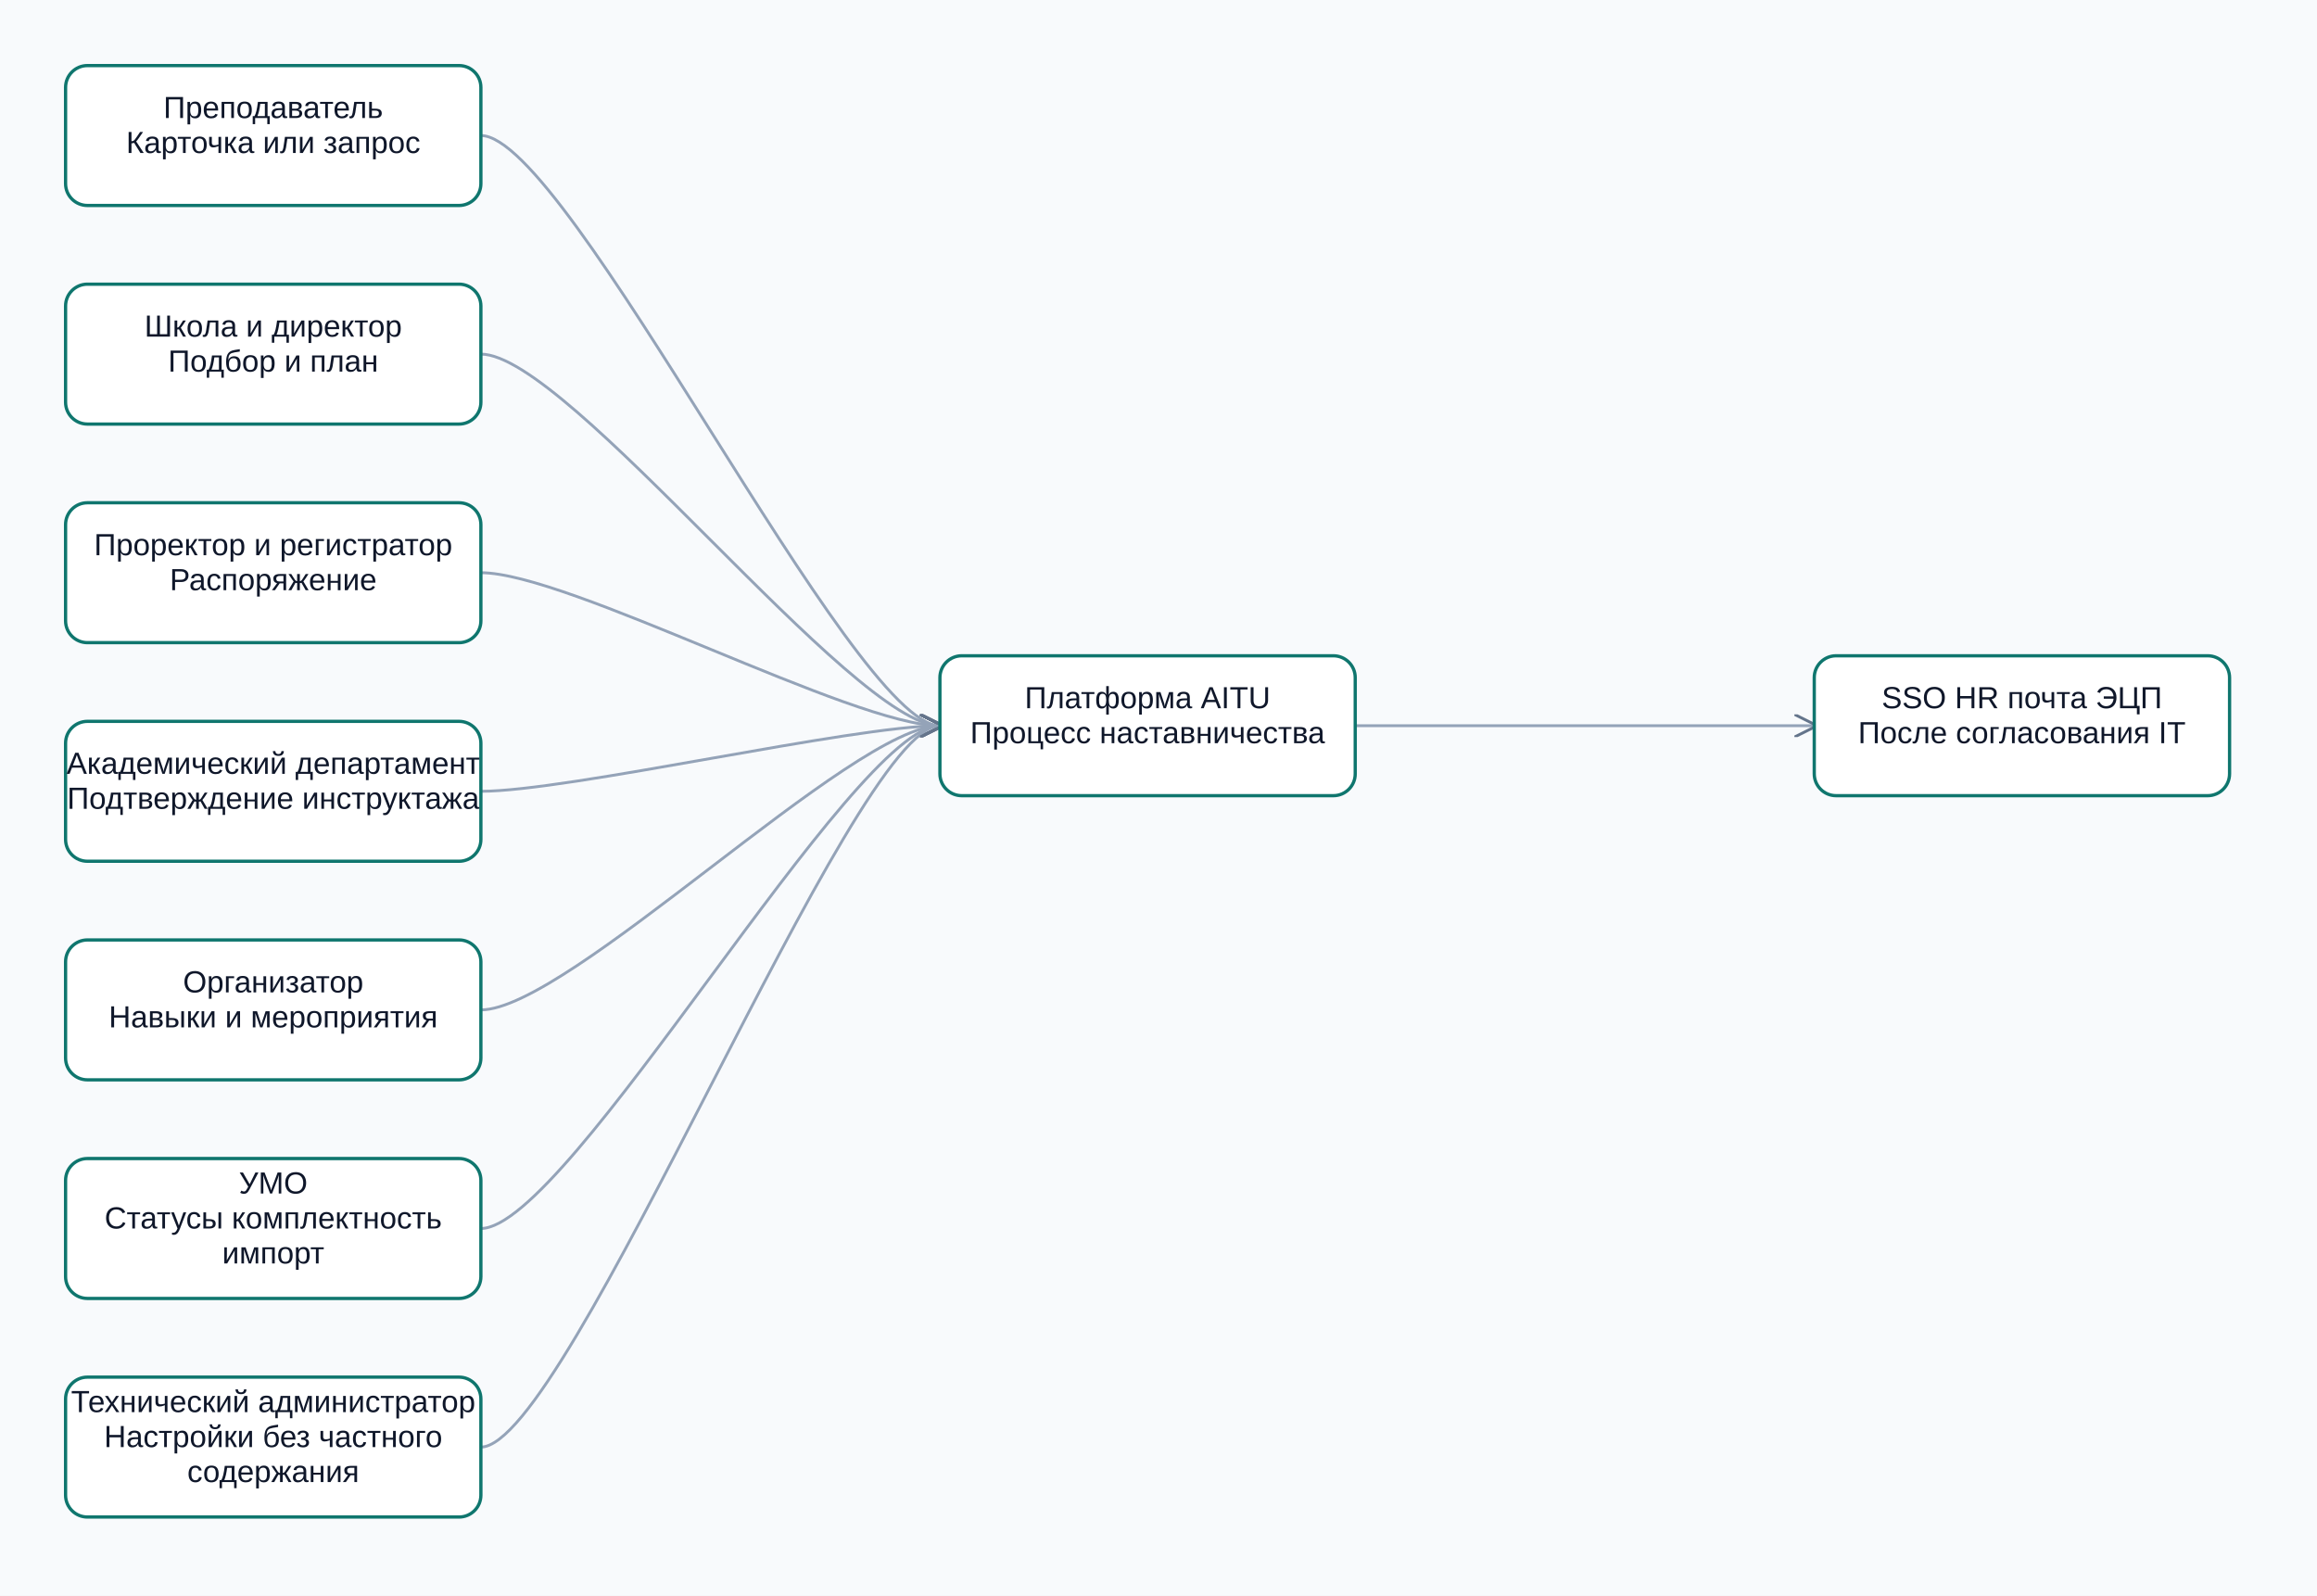
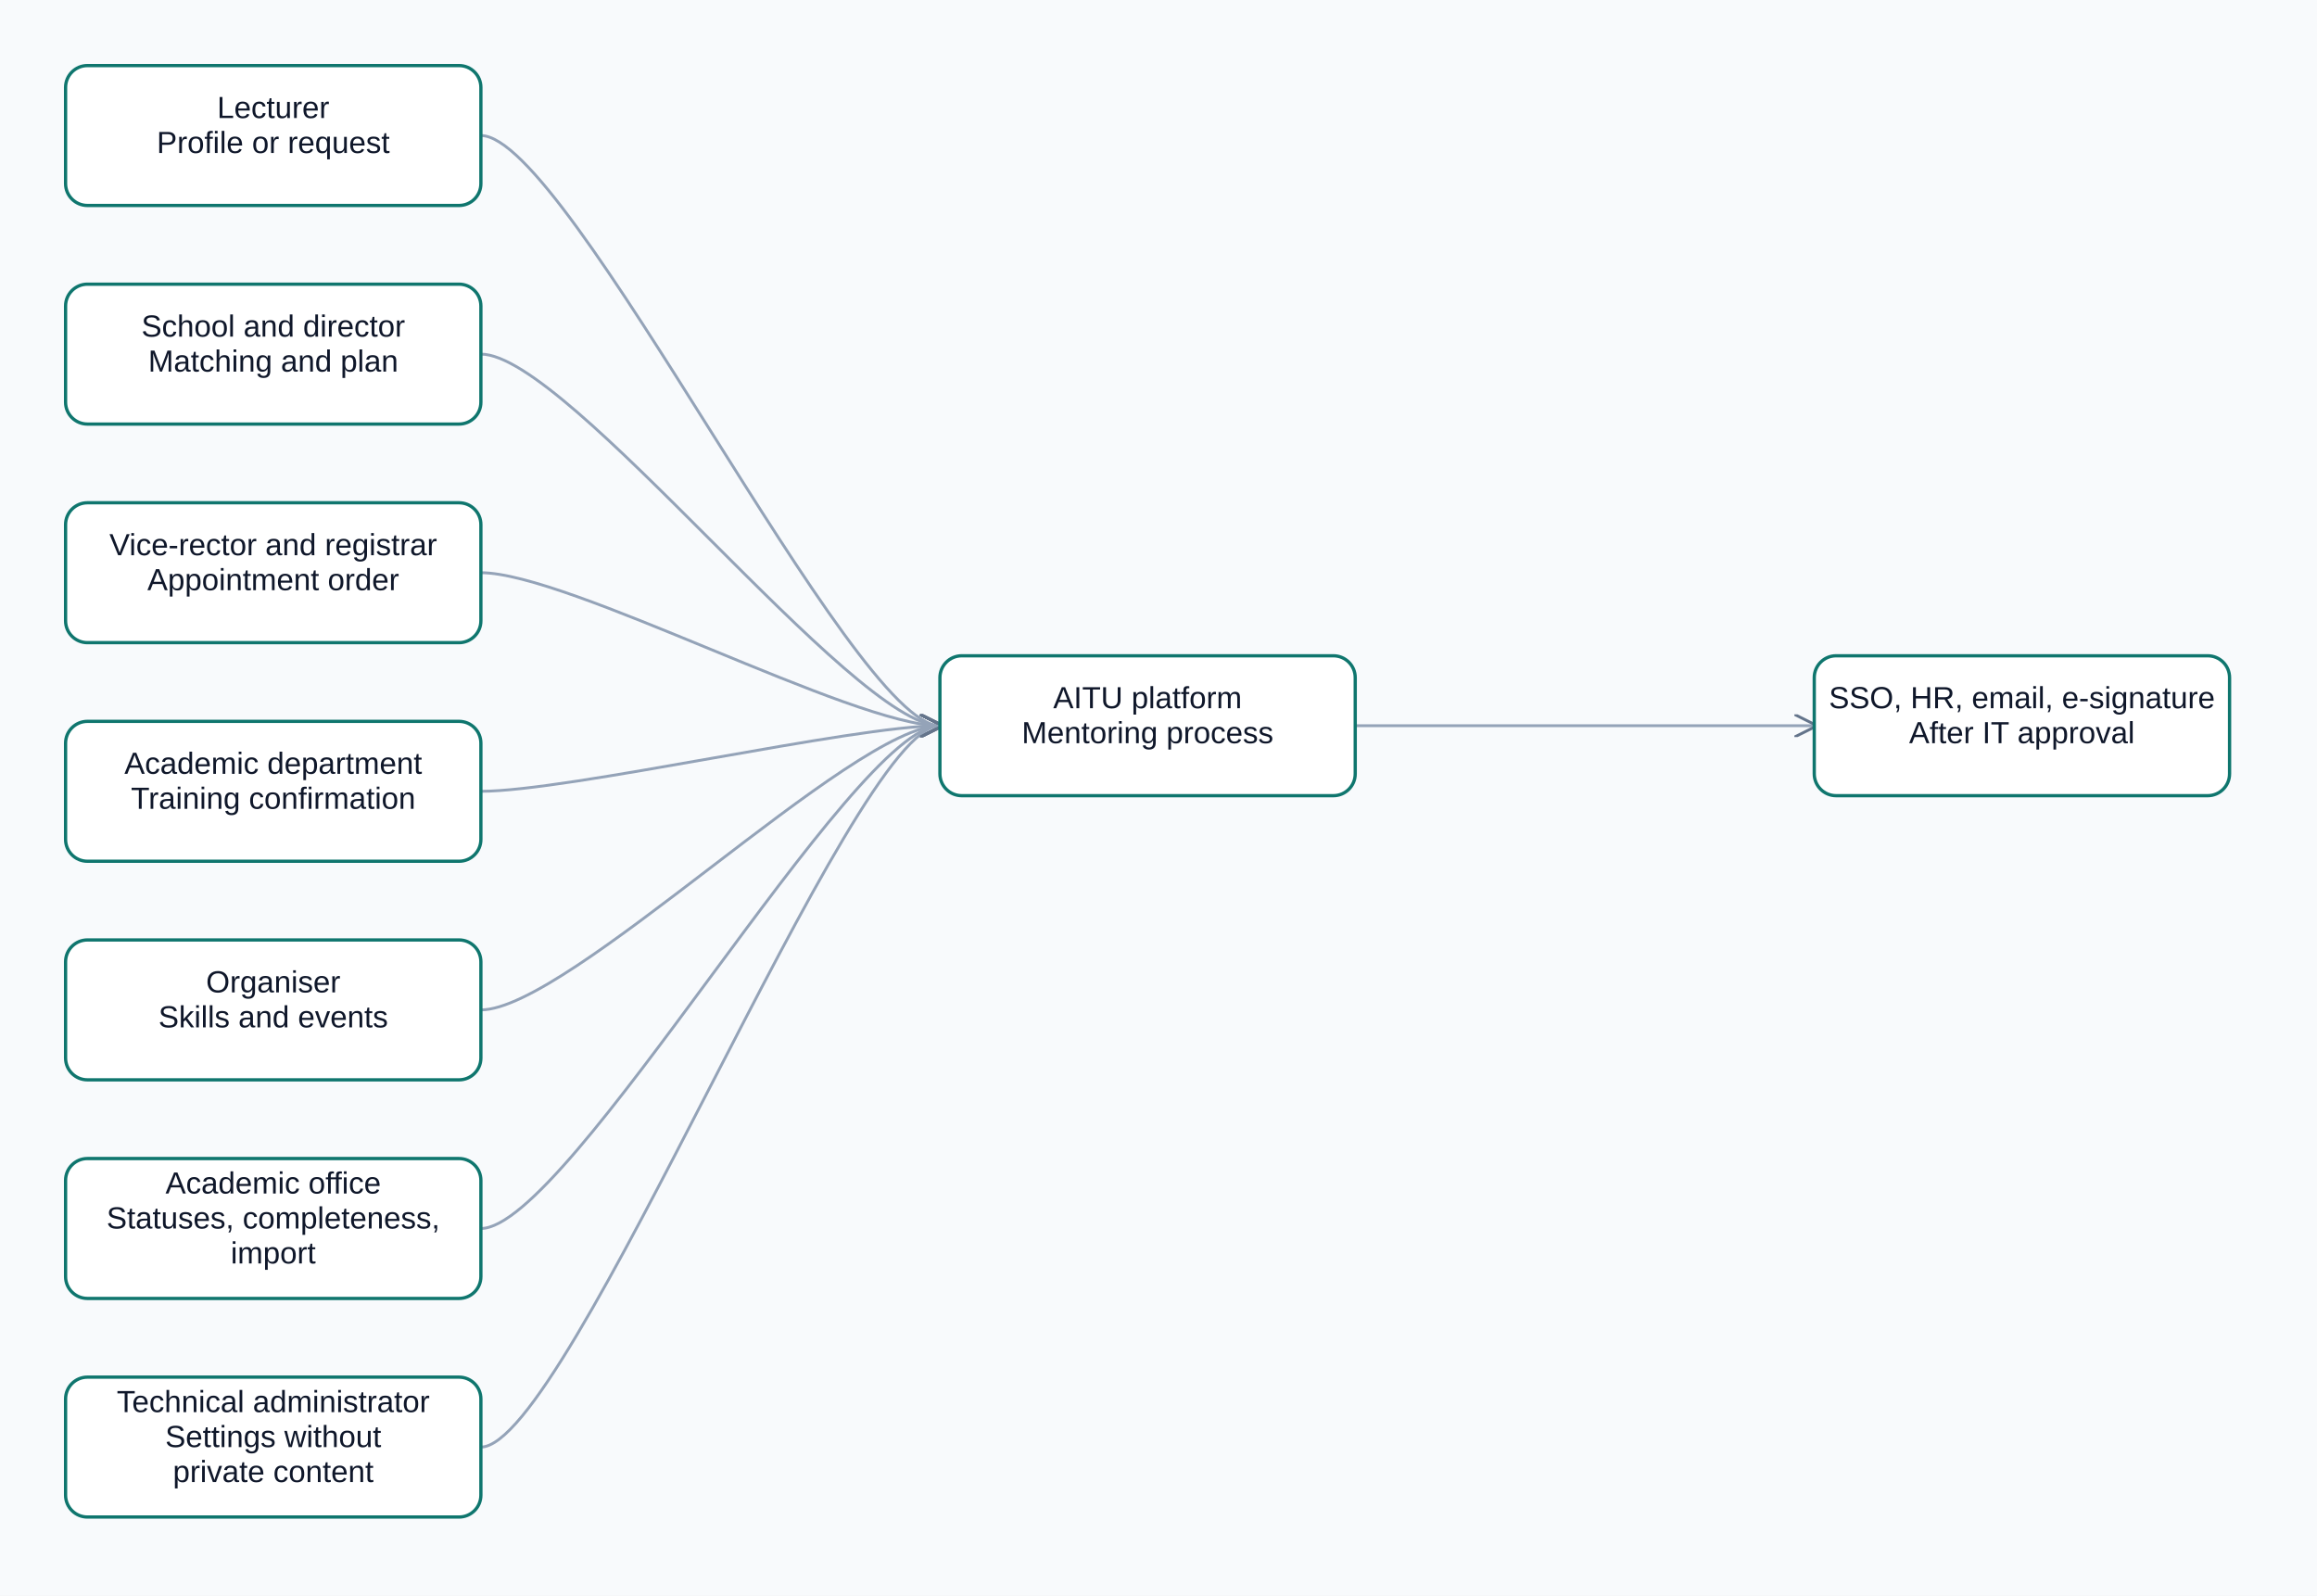
<svg xmlns="http://www.w3.org/2000/svg" viewBox="0 0 1060 730">
  <defs>
    <marker id="arrow" markerWidth="8" markerHeight="8" refX="7" refY="4" orient="auto">
      <path d="M0 0L8 4L0 8" fill="none" stroke="#64748b" />
    </marker>
  </defs>
  <rect width="100%" height="100%" fill="#f8fafc" />
  <g font-family="Arial,sans-serif" font-size="14">
    <path d="M220 62 C260 62,390 332,430 332" fill="none" stroke="#94a3b8" stroke-width="1.3" marker-end="url(#arrow)" />
    <path d="M220 162 C260 162,390 332,430 332" fill="none" stroke="#94a3b8" stroke-width="1.3" marker-end="url(#arrow)" />
    <path d="M220 262 C260 262,390 332,430 332" fill="none" stroke="#94a3b8" stroke-width="1.3" marker-end="url(#arrow)" />
    <path d="M220 362 C260 362,390 332,430 332" fill="none" stroke="#94a3b8" stroke-width="1.3" marker-end="url(#arrow)" />
    <path d="M220 462 C260 462,390 332,430 332" fill="none" stroke="#94a3b8" stroke-width="1.3" marker-end="url(#arrow)" />
    <path d="M620 332 C660 332,790 332,830 332" fill="none" stroke="#94a3b8" stroke-width="1.3" marker-end="url(#arrow)" />
    <path d="M220 562 C260 562,390 332,430 332" fill="none" stroke="#94a3b8" stroke-width="1.3" marker-end="url(#arrow)" />
    <path d="M220 662 C260 662,390 332,430 332" fill="none" stroke="#94a3b8" stroke-width="1.3" marker-end="url(#arrow)" />
    <rect x="30" y="30" width="190" height="64" rx="10" fill="white" stroke="#0f766e" stroke-width="1.5" />
-     <text x="125" y="54" text-anchor="middle" fill="#0f172a">Преподаватель</text>
-     <text x="125" y="70" text-anchor="middle" fill="#0f172a">Карточка или запрос</text>
+     <text x="125" y="54" text-anchor="middle" fill="#0f172a">Lecturer</text>
+     <text x="125" y="70" text-anchor="middle" fill="#0f172a">Profile or request</text>
    <rect x="30" y="130" width="190" height="64" rx="10" fill="white" stroke="#0f766e" stroke-width="1.5" />
-     <text x="125" y="154" text-anchor="middle" fill="#0f172a">Школа и директор</text>
-     <text x="125" y="170" text-anchor="middle" fill="#0f172a">Подбор и план</text>
+     <text x="125" y="154" text-anchor="middle" fill="#0f172a">School and director</text>
+     <text x="125" y="170" text-anchor="middle" fill="#0f172a">Matching and plan</text>
    <rect x="30" y="230" width="190" height="64" rx="10" fill="white" stroke="#0f766e" stroke-width="1.5" />
-     <text x="125" y="254" text-anchor="middle" fill="#0f172a">Проректор и регистратор</text>
-     <text x="125" y="270" text-anchor="middle" fill="#0f172a">Распоряжение</text>
+     <text x="125" y="254" text-anchor="middle" fill="#0f172a">Vice-rector and registrar</text>
+     <text x="125" y="270" text-anchor="middle" fill="#0f172a">Appointment order</text>
    <rect x="430" y="300" width="190" height="64" rx="10" fill="white" stroke="#0f766e" stroke-width="1.5" />
-     <text x="525" y="324" text-anchor="middle" fill="#0f172a">Платформа AITU</text>
-     <text x="525" y="340" text-anchor="middle" fill="#0f172a">Процесс наставничества</text>
+     <text x="525" y="324" text-anchor="middle" fill="#0f172a">AITU platform</text>
+     <text x="525" y="340" text-anchor="middle" fill="#0f172a">Mentoring process</text>
    <rect x="30" y="330" width="190" height="64" rx="10" fill="white" stroke="#0f766e" stroke-width="1.5" />
-     <text x="125" y="354" text-anchor="middle" fill="#0f172a">Академический департамент</text>
-     <text x="125" y="370" text-anchor="middle" fill="#0f172a">Подтверждение инструктажа</text>
+     <text x="125" y="354" text-anchor="middle" fill="#0f172a">Academic department</text>
+     <text x="125" y="370" text-anchor="middle" fill="#0f172a">Training confirmation</text>
    <rect x="30" y="430" width="190" height="64" rx="10" fill="white" stroke="#0f766e" stroke-width="1.5" />
-     <text x="125" y="454" text-anchor="middle" fill="#0f172a">Организатор</text>
-     <text x="125" y="470" text-anchor="middle" fill="#0f172a">Навыки и мероприятия</text>
+     <text x="125" y="454" text-anchor="middle" fill="#0f172a">Organiser</text>
+     <text x="125" y="470" text-anchor="middle" fill="#0f172a">Skills and events</text>
    <rect x="830" y="300" width="190" height="64" rx="10" fill="white" stroke="#0f766e" stroke-width="1.5" />
-     <text x="925" y="324" text-anchor="middle" fill="#0f172a">SSO HR почта ЭЦП</text>
-     <text x="925" y="340" text-anchor="middle" fill="#0f172a">После согласования IT</text>
+     <text x="925" y="324" text-anchor="middle" fill="#0f172a">SSO, HR, email, e-signature</text>
+     <text x="925" y="340" text-anchor="middle" fill="#0f172a">After IT approval</text>
    <rect x="30" y="530" width="190" height="64" rx="10" fill="white" stroke="#0f766e" stroke-width="1.5" />
-     <text x="125" y="546" text-anchor="middle" fill="#0f172a">УМО</text>
-     <text x="125" y="562" text-anchor="middle" fill="#0f172a">Статусы комплектность</text>
-     <text x="125" y="578" text-anchor="middle" fill="#0f172a">импорт</text>
+     <text x="125" y="546" text-anchor="middle" fill="#0f172a">Academic office</text>
+     <text x="125" y="562" text-anchor="middle" fill="#0f172a">Statuses, completeness,</text>
+     <text x="125" y="578" text-anchor="middle" fill="#0f172a">import</text>
    <rect x="30" y="630" width="190" height="64" rx="10" fill="white" stroke="#0f766e" stroke-width="1.5" />
-     <text x="125" y="646" text-anchor="middle" fill="#0f172a">Технический администратор</text>
-     <text x="125" y="662" text-anchor="middle" fill="#0f172a">Настройки без частного</text>
-     <text x="125" y="678" text-anchor="middle" fill="#0f172a">содержания</text>
+     <text x="125" y="646" text-anchor="middle" fill="#0f172a">Technical administrator</text>
+     <text x="125" y="662" text-anchor="middle" fill="#0f172a">Settings without</text>
+     <text x="125" y="678" text-anchor="middle" fill="#0f172a">private content</text>
  </g>
</svg>
